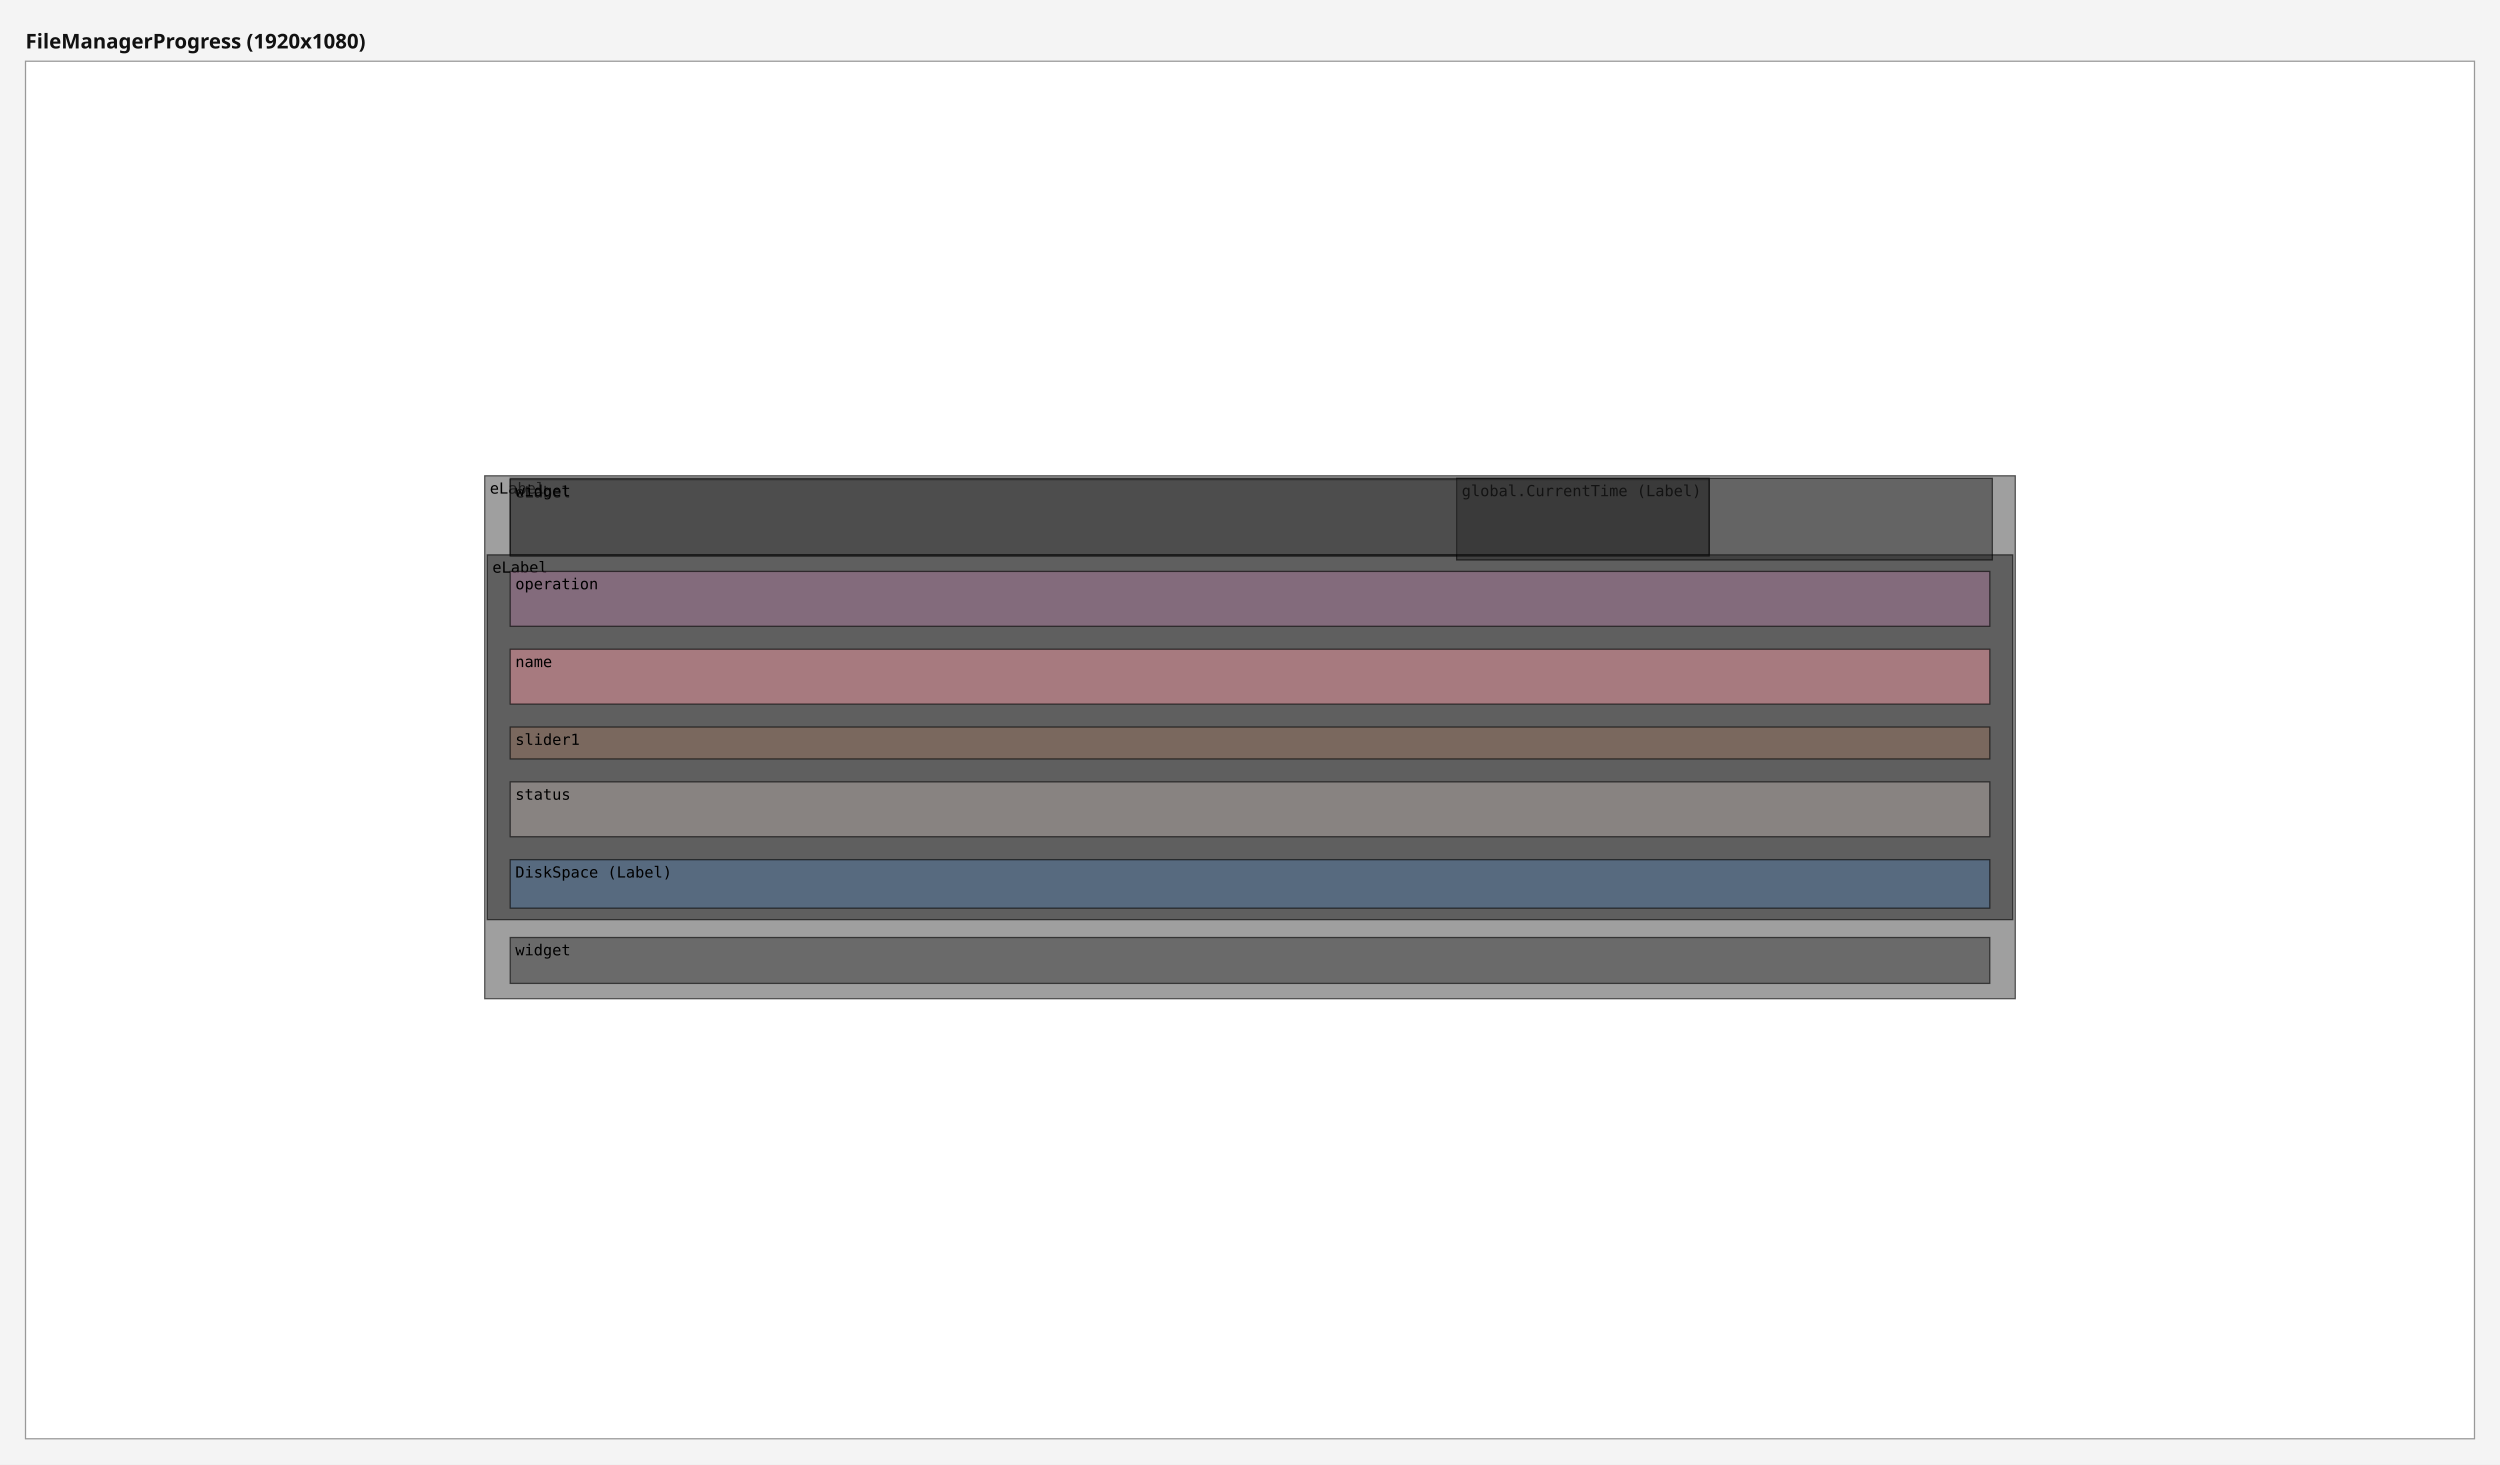
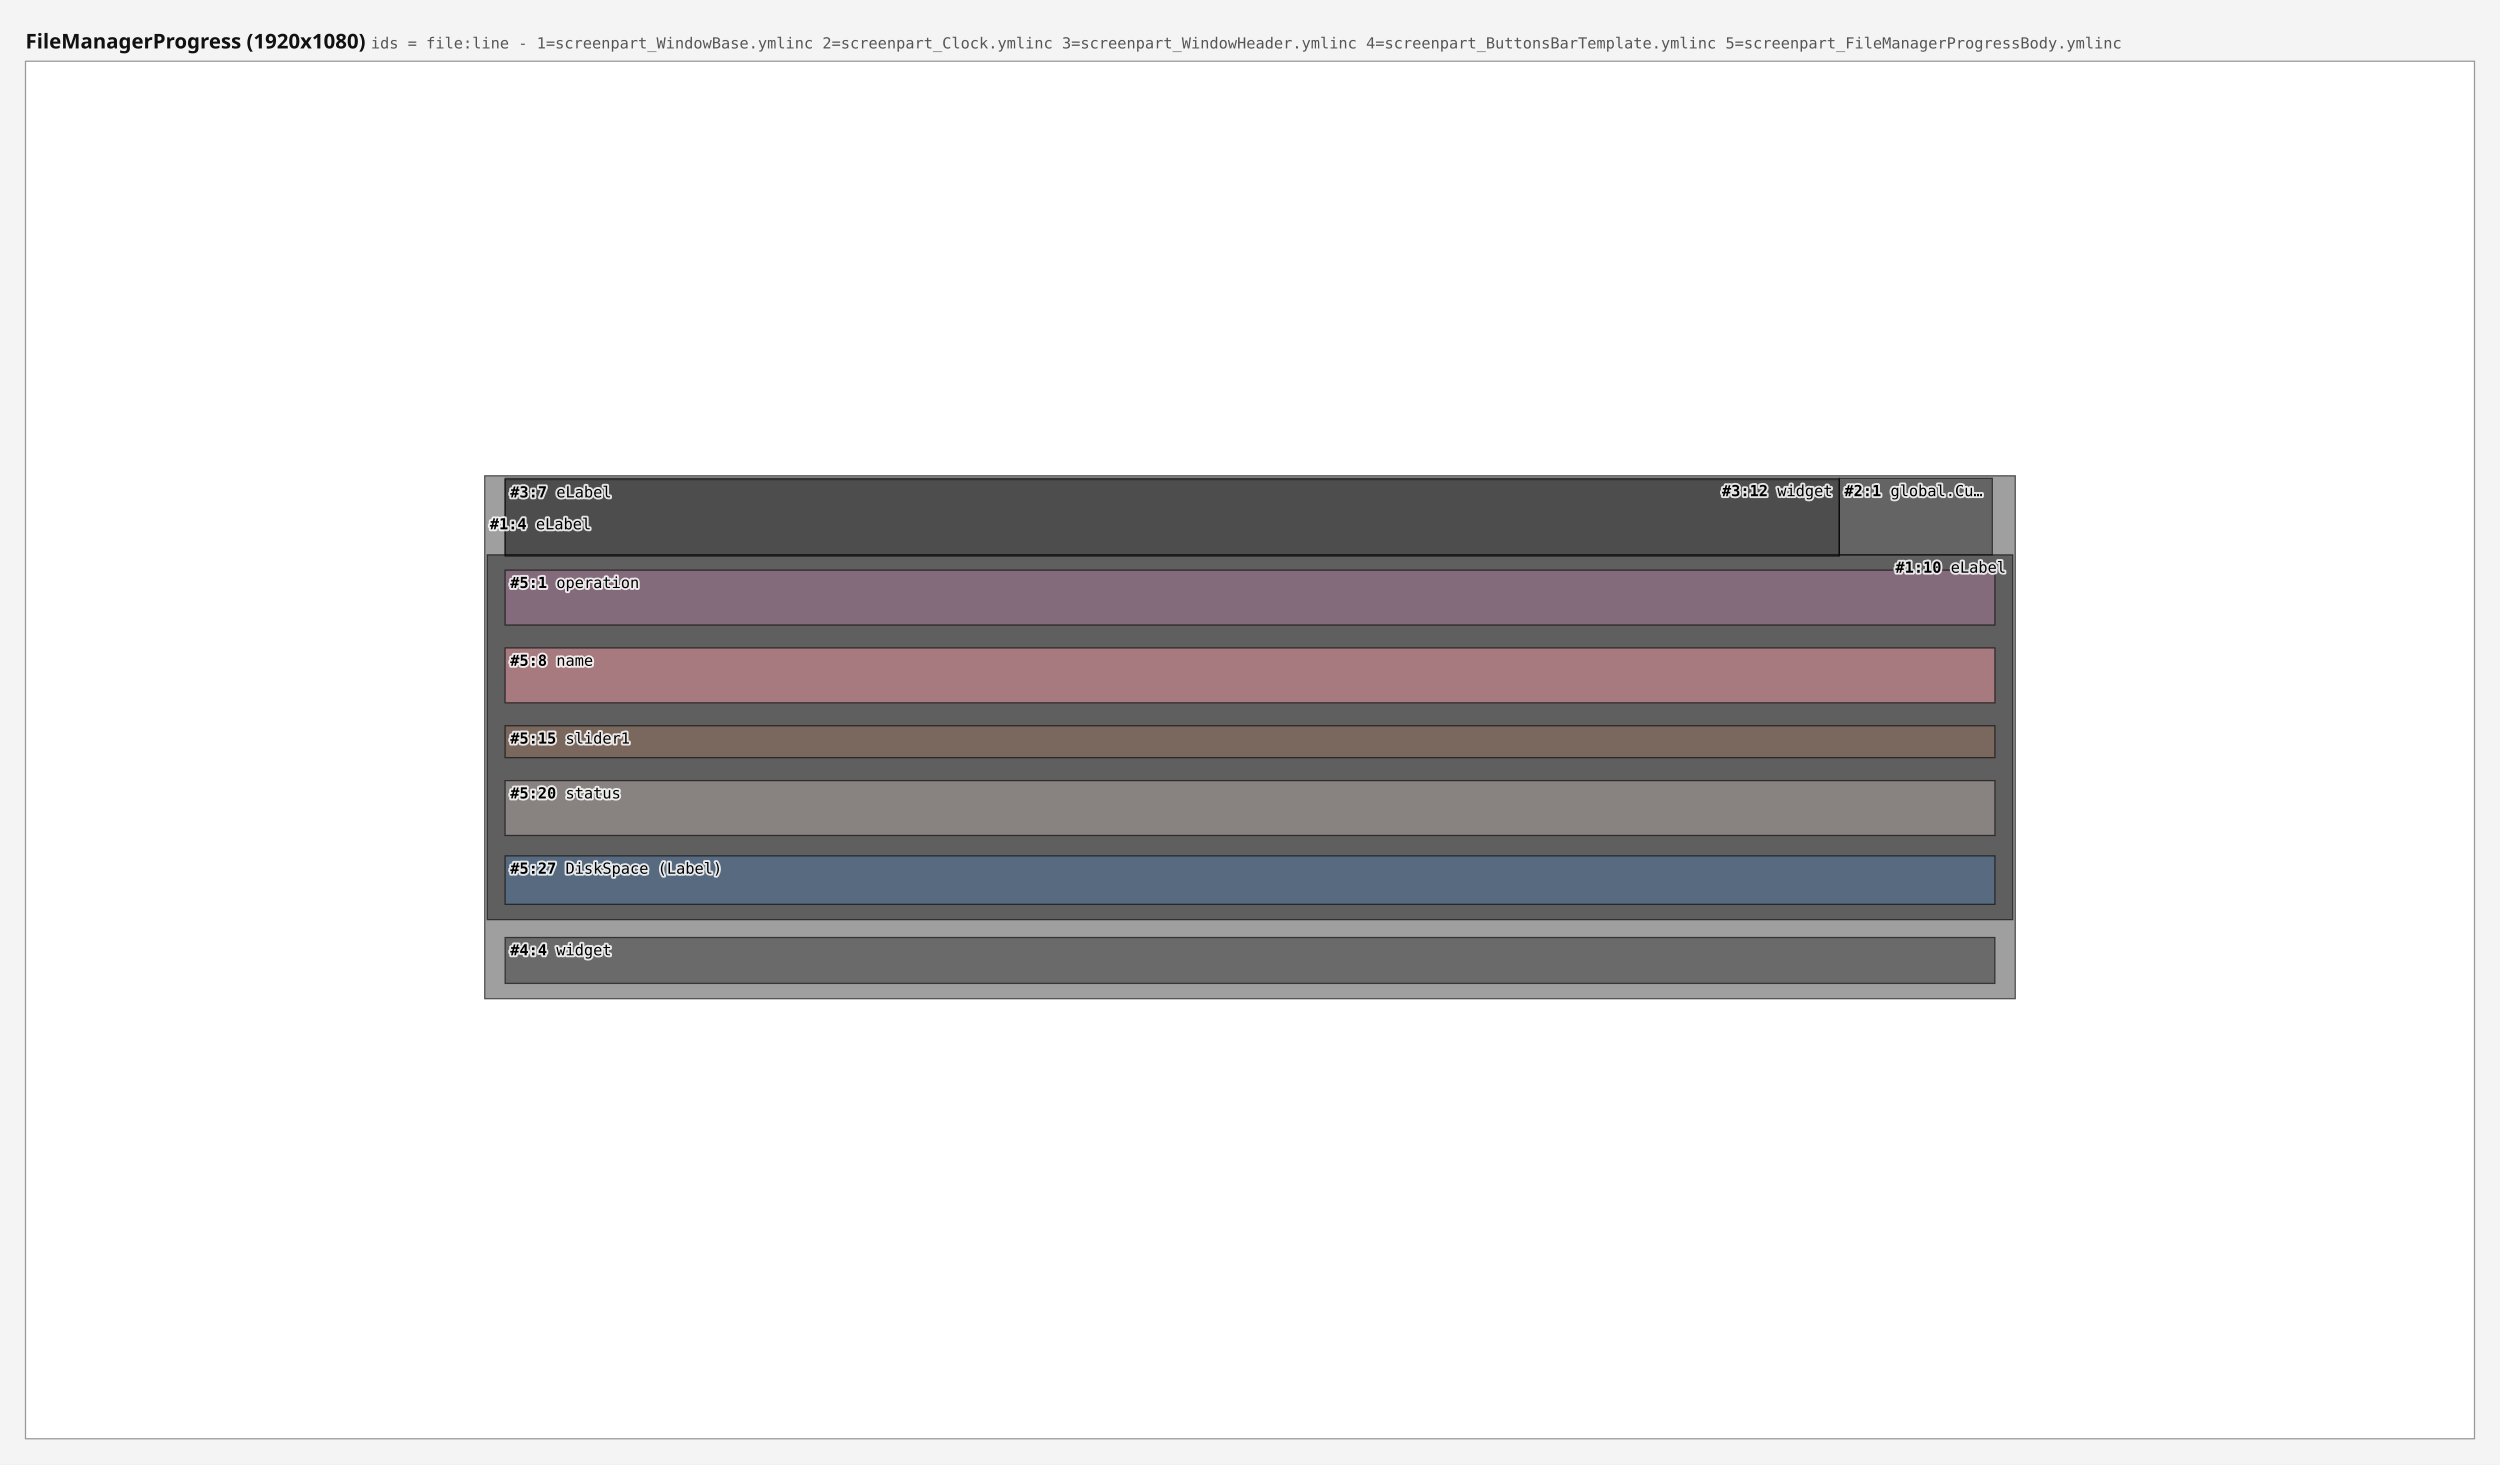
<svg xmlns="http://www.w3.org/2000/svg" width="1960" height="1148" viewBox="0 0 1960 1148">
  <rect x="0" y="0" width="1960" height="1148" fill="#f4f4f4" />
-   <text x="20" y="38" font-family="sans-serif" font-size="16" font-weight="bold" fill="#111111">FileManagerProgress (1920x1080)</text>
+   <text x="20" y="38" font-family="sans-serif" font-size="16" font-weight="bold" fill="#111111">FileManagerProgress (1920x1080) <tspan font-family="monospace" font-size="12" font-weight="normal" fill="#555555">ids = file:line - 1=screenpart_WindowBase.ymlinc  2=screenpart_Clock.ymlinc  3=screenpart_WindowHeader.ymlinc  4=screenpart_ButtonsBarTemplate.ymlinc  5=screenpart_FileManagerProgressBody.ymlinc</tspan>
+   </text>
  <g data-screen="0" transform="translate(20,48)">
    <rect x="0" y="0" width="1920" height="1080" fill="#ffffff" stroke="#999999" stroke-width="1" />
-     <g>
-       <rect data-ref="0:0" x="360" y="325" width="1200" height="410" fill="#2c2c2c" fill-opacity="0.45" stroke="#000000" stroke-opacity="0.6" stroke-width="1" />
-       <text x="364" y="339" font-family="monospace" font-size="12" fill="#000000">eLabel</text>
-     </g>
-     <g>
-       <rect data-ref="0:1" x="362" y="387" width="1196" height="286" fill="#121212" fill-opacity="0.45" stroke="#000000" stroke-opacity="0.6" stroke-width="1" />
-       <text x="366" y="401" font-family="monospace" font-size="12" fill="#000000">eLabel</text>
-     </g>
-     <g>
-       <rect data-ref="0:6" x="380" y="400" width="1160" height="43" fill="#b07aa1" fill-opacity="0.45" stroke="#000000" stroke-opacity="0.6" stroke-width="1" />
-       <text x="384" y="414" font-family="monospace" font-size="12" fill="#000000">operation</text>
-     </g>
-     <g>
-       <rect data-ref="0:7" x="380" y="461" width="1160" height="43" fill="#ff9da7" fill-opacity="0.45" stroke="#000000" stroke-opacity="0.6" stroke-width="1" />
-       <text x="384" y="475" font-family="monospace" font-size="12" fill="#000000">name</text>
-     </g>
-     <g>
-       <rect data-ref="0:8" x="380" y="522" width="1160" height="25" fill="#9c755f" fill-opacity="0.45" stroke="#000000" stroke-opacity="0.6" stroke-width="1" />
-       <text x="384" y="536" font-family="monospace" font-size="12" fill="#000000">slider1</text>
-     </g>
-     <g>
-       <rect data-ref="0:9" x="380" y="565" width="1160" height="43" fill="#bab0ac" fill-opacity="0.45" stroke="#000000" stroke-opacity="0.6" stroke-width="1" />
-       <text x="384" y="579" font-family="monospace" font-size="12" fill="#000000">status</text>
-     </g>
-     <g>
-       <rect data-ref="0:10" x="380" y="626" width="1160" height="38" fill="#4e79a7" fill-opacity="0.45" stroke="#000000" stroke-opacity="0.6" stroke-width="1" />
-       <text x="384" y="640" font-family="monospace" font-size="12" fill="#000000">DiskSpace (Label)</text>
-     </g>
-     <g>
-       <rect data-ref="0:2" x="380" y="687" width="1160" height="36" fill="#2c2c2c" fill-opacity="0.45" stroke="#000000" stroke-opacity="0.6" stroke-width="1" />
-       <text x="384" y="701" font-family="monospace" font-size="12" fill="#000000">widget</text>
-     </g>
-     <g>
-       <rect data-ref="0:4" x="380" y="328" width="940" height="60" fill="#2c2c2c" fill-opacity="0.45" stroke="#000000" stroke-opacity="0.6" stroke-width="1" />
-       <text x="384" y="342" font-family="monospace" font-size="12" fill="#000000">eLabel</text>
-     </g>
-     <g>
-       <rect data-ref="0:3" x="1122" y="327" width="420" height="64" fill="#1d1d1d" fill-opacity="0.45" stroke="#000000" stroke-opacity="0.6" stroke-width="1" />
-       <text x="1126" y="341" font-family="monospace" font-size="12" fill="#000000">global.CurrentTime (Label)</text>
-     </g>
-     <g>
-       <rect data-ref="0:5" x="380" y="327" width="940" height="60" fill="#2c2c2c" fill-opacity="0.45" stroke="#000000" stroke-opacity="0.6" stroke-width="1" />
-       <text x="384" y="341" font-family="monospace" font-size="12" fill="#000000">widget</text>
+     <rect data-ref="0:0" data-src="screenpart_WindowBase.ymlinc:4" x="360" y="325" width="1200" height="410" fill="#2c2c2c" fill-opacity="0.45" stroke="#000000" stroke-opacity="0.6" stroke-width="1" />
+     <rect data-ref="0:1" data-src="screenpart_WindowBase.ymlinc:10" x="362" y="387" width="1196" height="286" fill="#121212" fill-opacity="0.45" stroke="#000000" stroke-opacity="0.6" stroke-width="1" />
+     <rect data-ref="0:6" data-src="screenpart_FileManagerProgressBody.ymlinc:1" x="376" y="399" width="1168" height="43" fill="#b07aa1" fill-opacity="0.45" stroke="#000000" stroke-opacity="0.6" stroke-width="1" />
+     <rect data-ref="0:7" data-src="screenpart_FileManagerProgressBody.ymlinc:8" x="376" y="460" width="1168" height="43" fill="#ff9da7" fill-opacity="0.45" stroke="#000000" stroke-opacity="0.6" stroke-width="1" />
+     <rect data-ref="0:8" data-src="screenpart_FileManagerProgressBody.ymlinc:15" x="376" y="521" width="1168" height="25" fill="#9c755f" fill-opacity="0.45" stroke="#000000" stroke-opacity="0.6" stroke-width="1" />
+     <rect data-ref="0:9" data-src="screenpart_FileManagerProgressBody.ymlinc:20" x="376" y="564" width="1168" height="43" fill="#bab0ac" fill-opacity="0.45" stroke="#000000" stroke-opacity="0.6" stroke-width="1" />
+     <rect data-ref="0:10" data-src="screenpart_FileManagerProgressBody.ymlinc:27" x="376" y="623" width="1168" height="38" fill="#4e79a7" fill-opacity="0.45" stroke="#000000" stroke-opacity="0.6" stroke-width="1" />
+     <rect data-ref="0:5" data-src="screenpart_ButtonsBarTemplate.ymlinc:4" x="376" y="687" width="1168" height="36" fill="#2c2c2c" fill-opacity="0.45" stroke="#000000" stroke-opacity="0.6" stroke-width="1" />
+     <rect data-ref="0:3" data-src="screenpart_WindowHeader.ymlinc:7" x="376" y="328" width="1046" height="60" fill="#2c2c2c" fill-opacity="0.45" stroke="#000000" stroke-opacity="0.6" stroke-width="1" />
+     <rect data-ref="0:2" data-src="screenpart_Clock.ymlinc:1" x="1422" y="327" width="120" height="60" fill="#1d1d1d" fill-opacity="0.45" stroke="#000000" stroke-opacity="0.6" stroke-width="1" />
+     <rect data-ref="0:4" data-src="screenpart_WindowHeader.ymlinc:12" x="376" y="327" width="1046" height="60" fill="#2c2c2c" fill-opacity="0.45" stroke="#000000" stroke-opacity="0.6" stroke-width="1" />
+     <g pointer-events="none" font-family="monospace" font-size="12" fill="#000000" stroke="#ffffff" stroke-width="3" stroke-opacity="0.85" stroke-linejoin="round" paint-order="stroke">
+       <text x="364" y="367">
+         <tspan font-weight="bold">#1:4</tspan> eLabel</text>
+       <text x="1466" y="401">
+         <tspan font-weight="bold">#1:10</tspan> eLabel</text>
+       <text x="380" y="413">
+         <tspan font-weight="bold">#5:1</tspan> operation</text>
+       <text x="380" y="474">
+         <tspan font-weight="bold">#5:8</tspan> name</text>
+       <text x="380" y="535">
+         <tspan font-weight="bold">#5:15</tspan> slider1</text>
+       <text x="380" y="578">
+         <tspan font-weight="bold">#5:20</tspan> status</text>
+       <text x="380" y="637">
+         <tspan font-weight="bold">#5:27</tspan> DiskSpace (Label)</text>
+       <text x="380" y="701">
+         <tspan font-weight="bold">#4:4</tspan> widget</text>
+       <text x="380" y="342">
+         <tspan font-weight="bold">#3:7</tspan> eLabel</text>
+       <text x="1426" y="341">
+         <tspan font-weight="bold">#2:1</tspan> global.Cu…</text>
+       <text x="1330" y="341">
+         <tspan font-weight="bold">#3:12</tspan> widget</text>
    </g>
  </g>
</svg>
